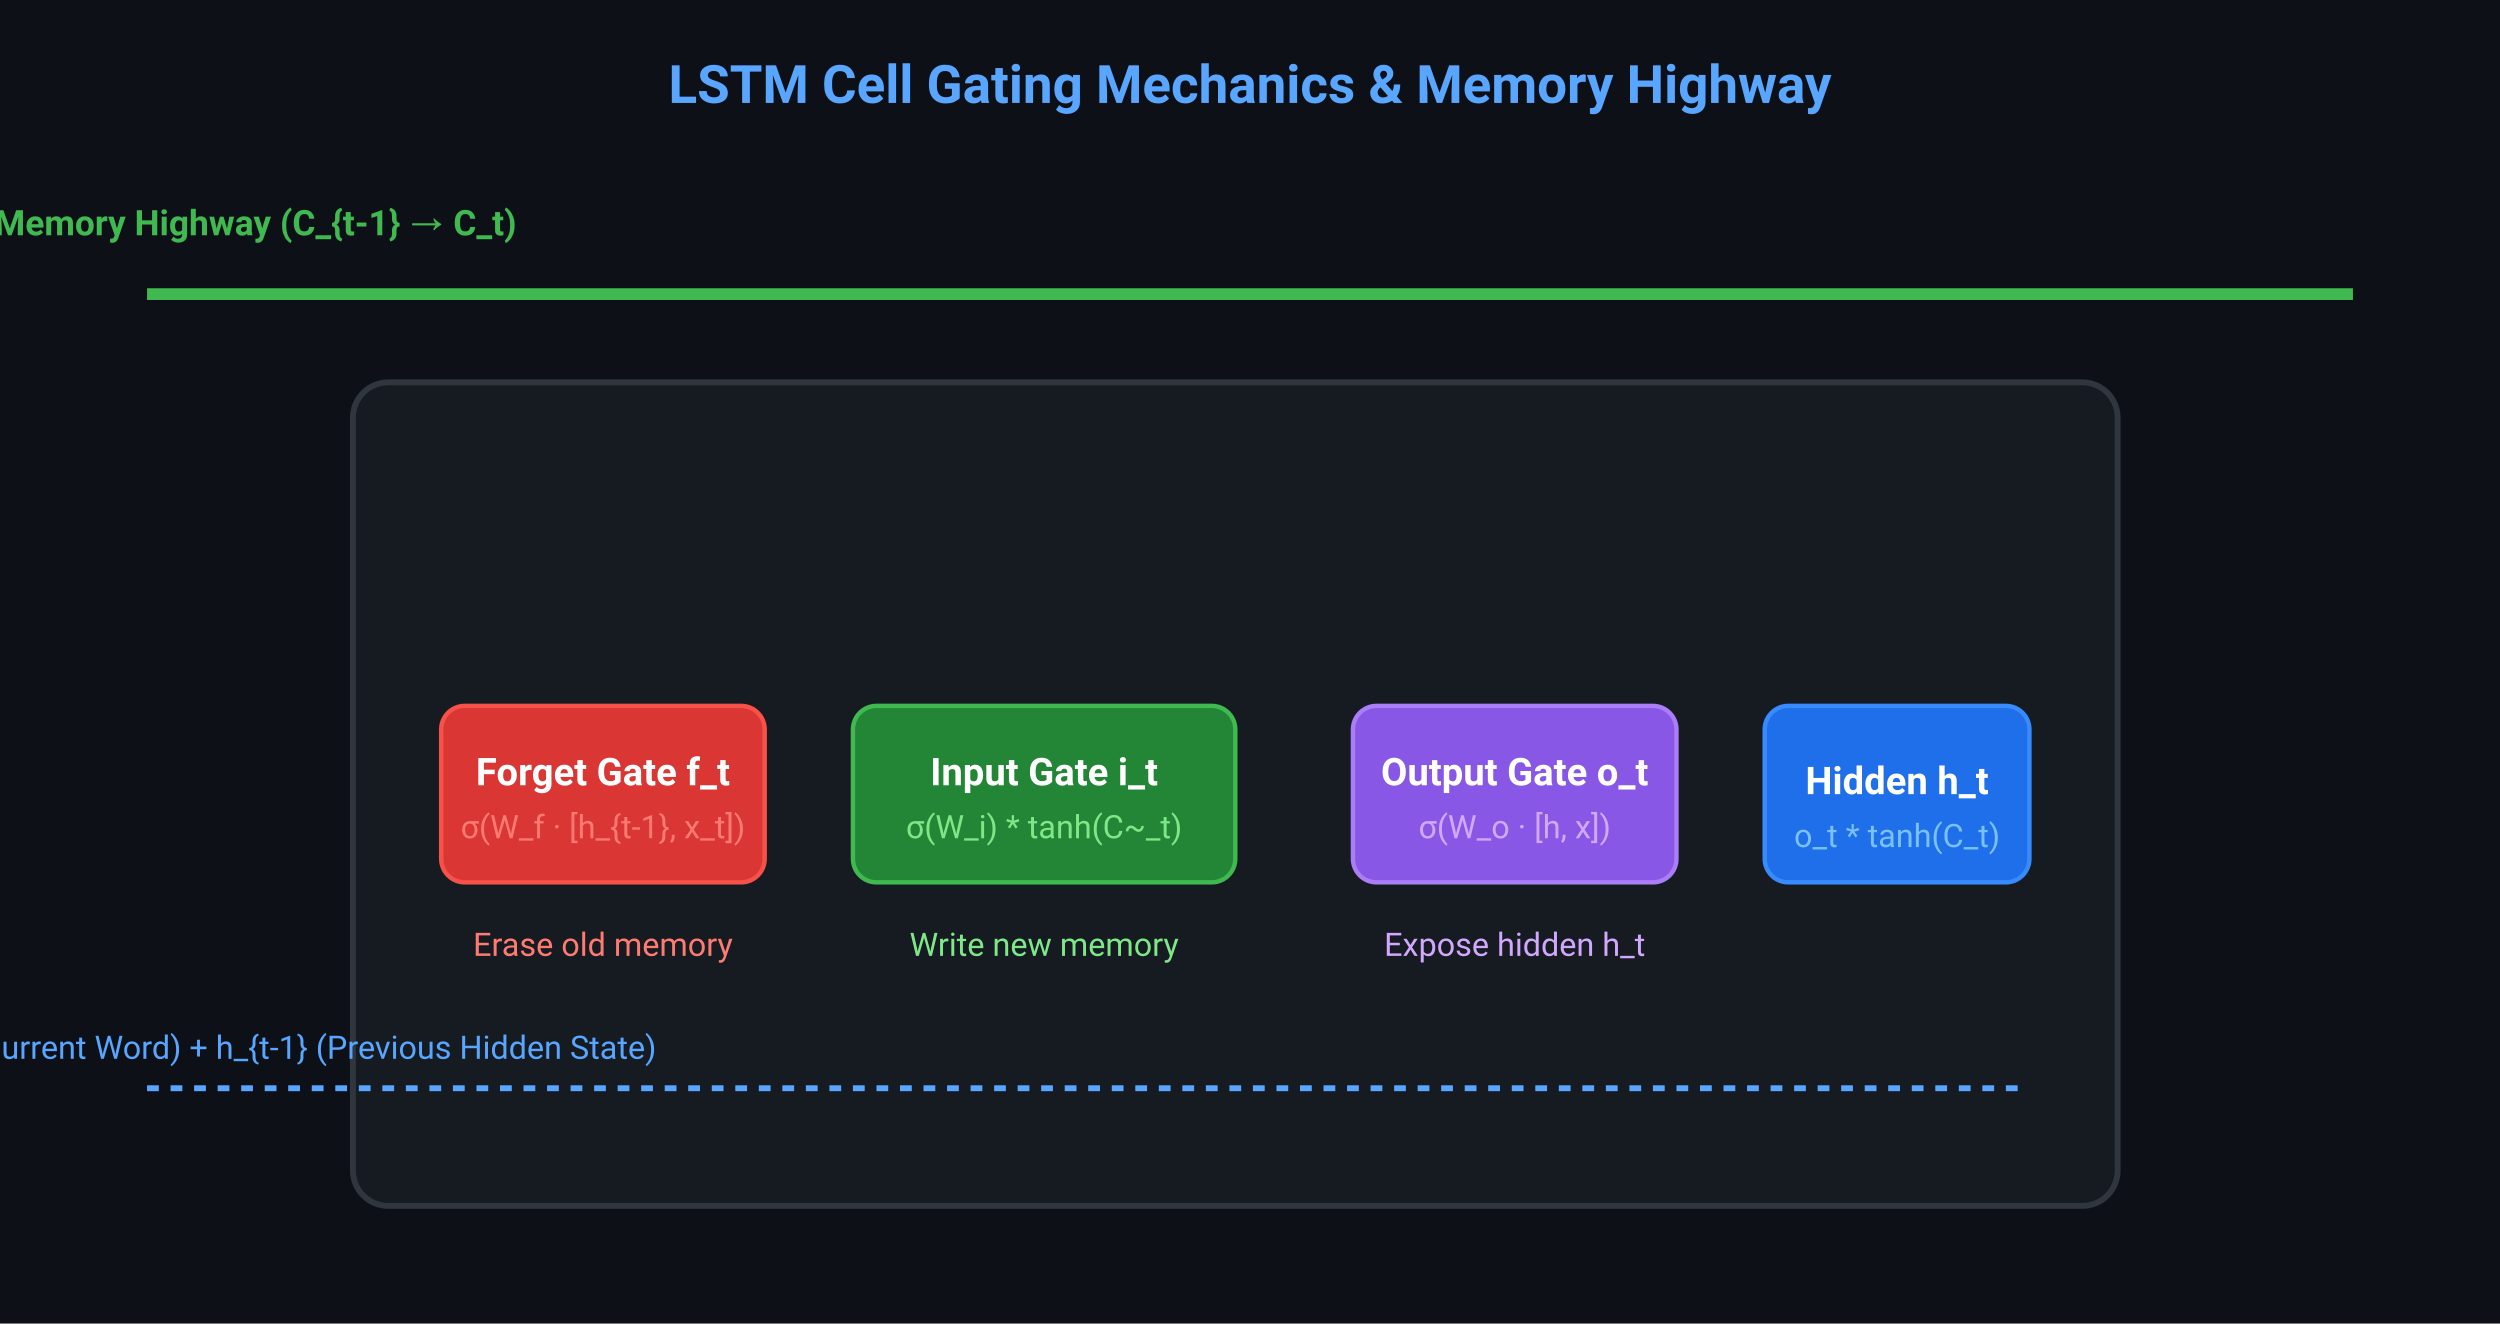
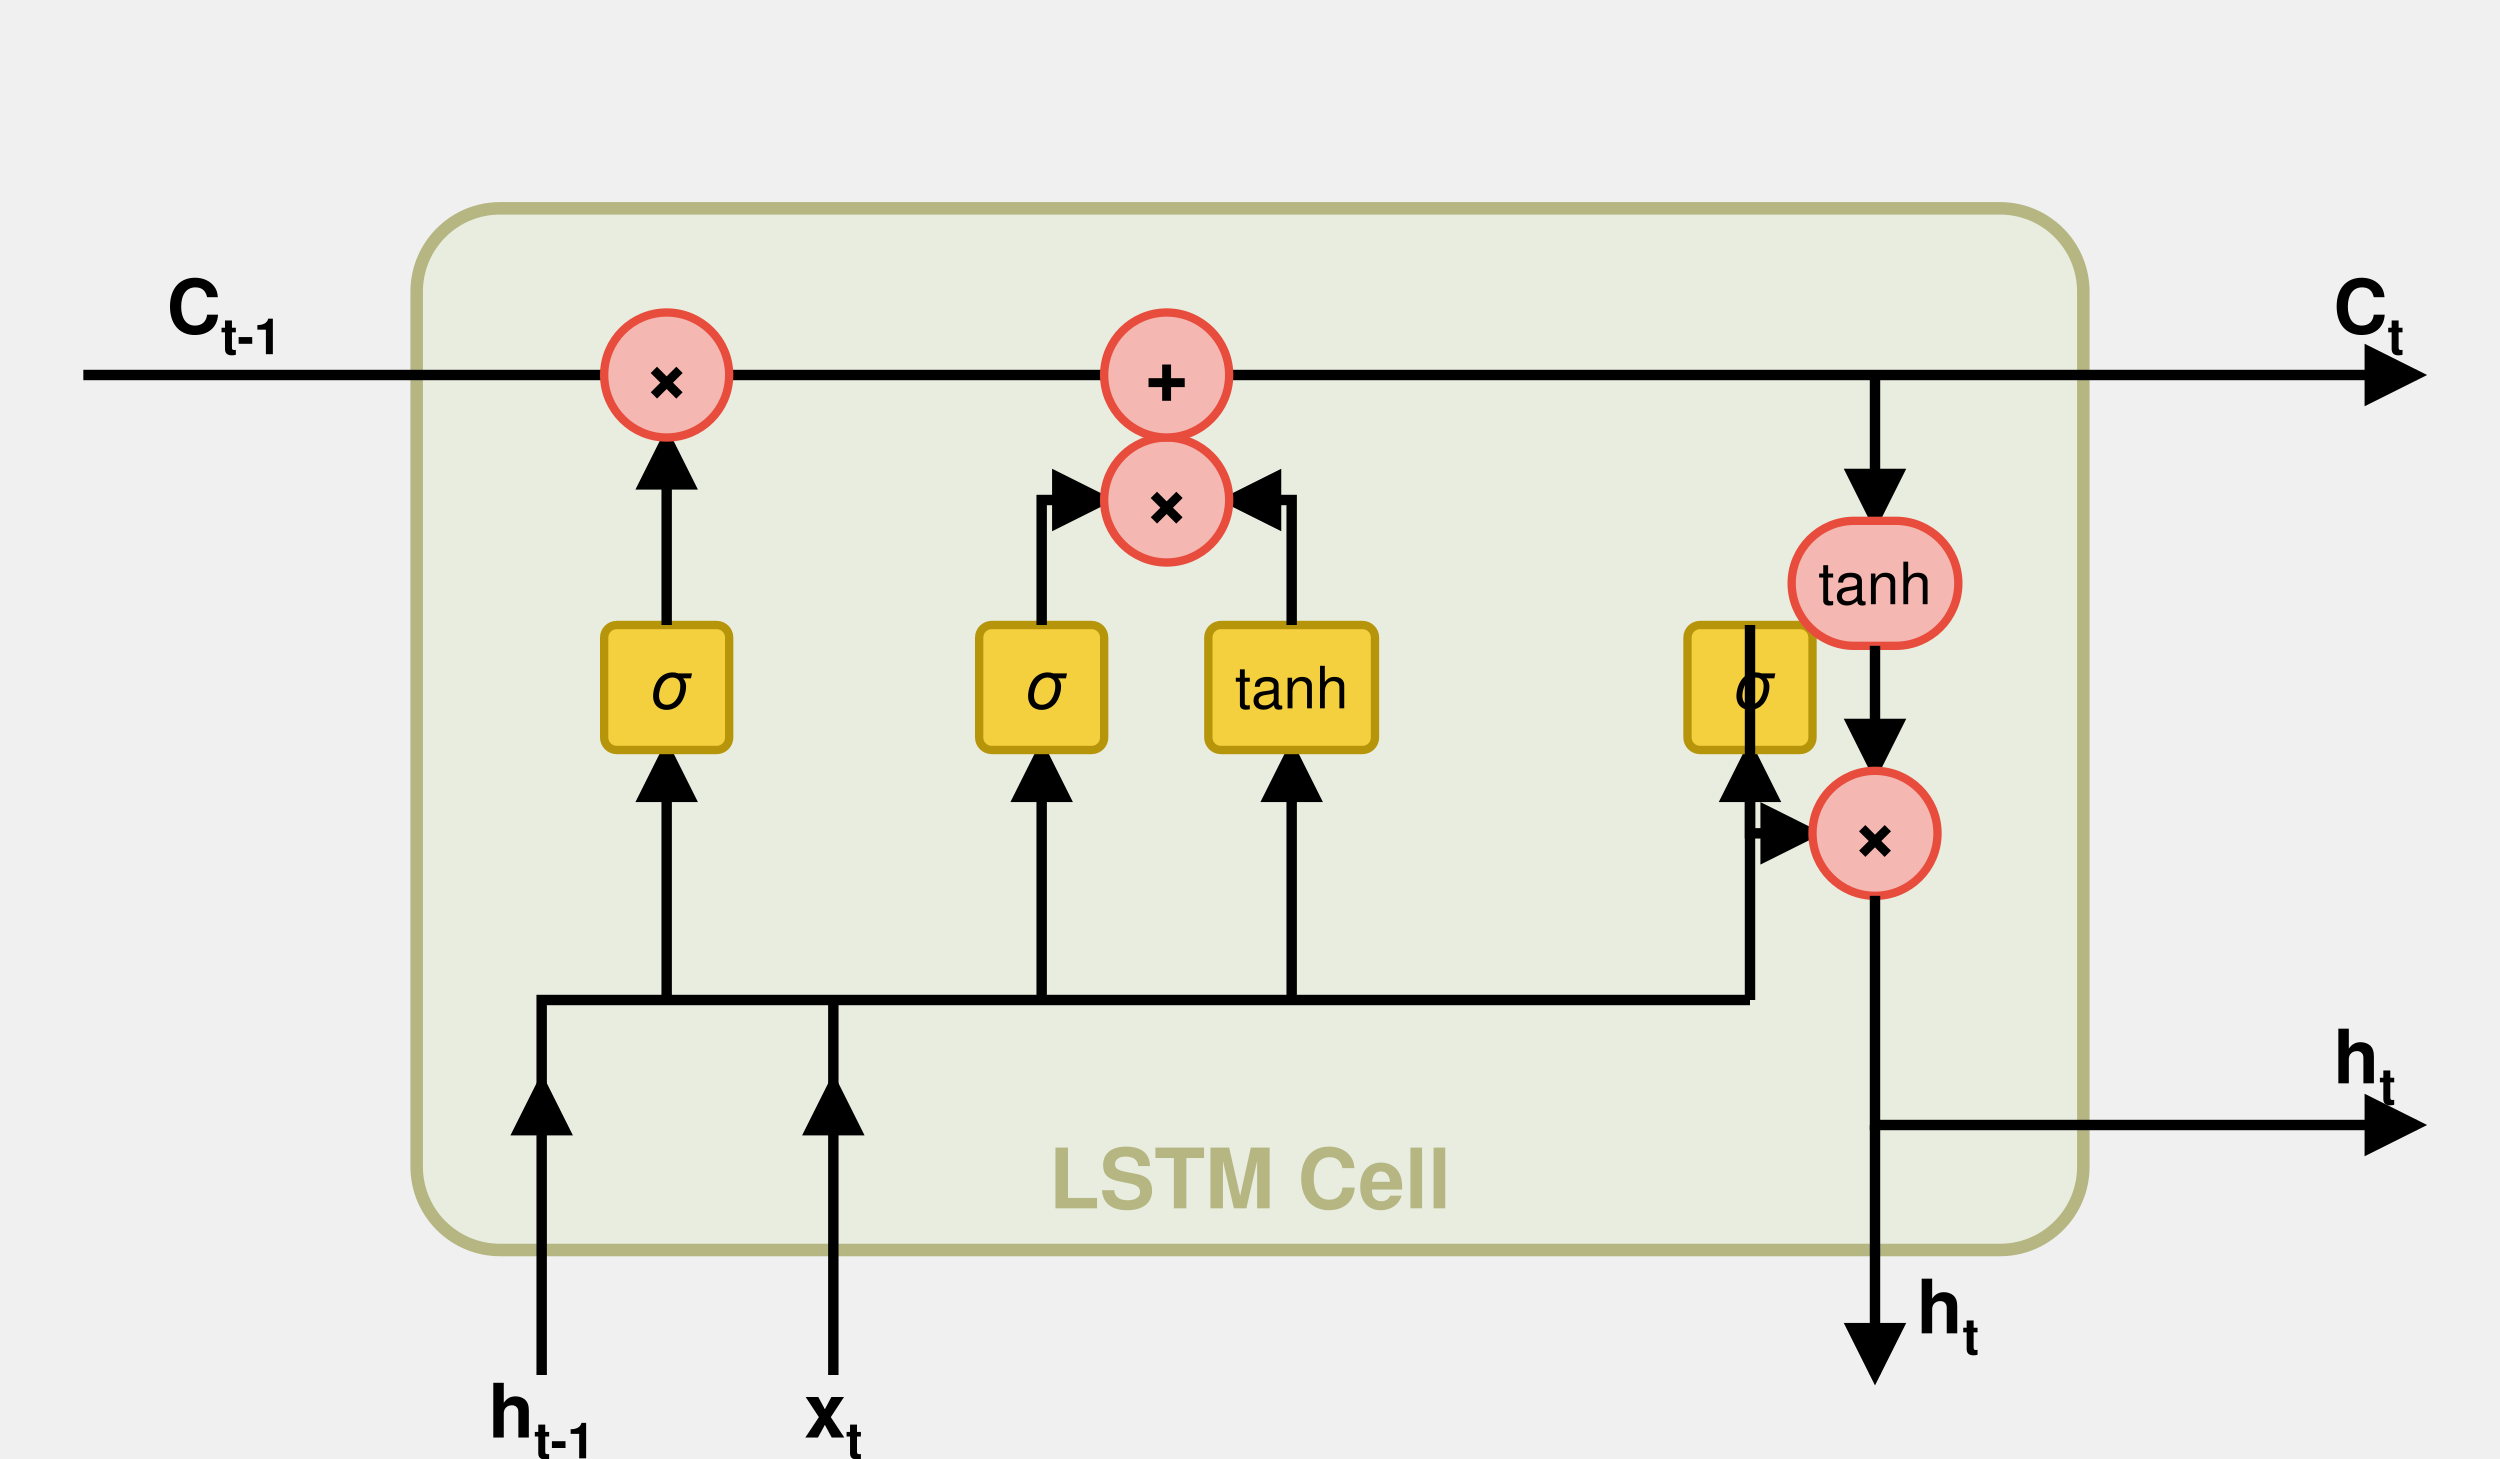
- <svg xmlns="http://www.w3.org/2000/svg" viewBox="0 0 850 450" width="100%" height="100%" style="background-color: #0d1117; font-family: -apple-system, BlinkMacSystemFont, 'Segoe UI', Roboto, Helvetica, Arial, sans-serif;">
-   <style>
-     .title { font-size: 18px; font-weight: bold; fill: #58a6ff; text-anchor: middle; }
-     .box-title { font-size: 13px; font-weight: bold; fill: #ffffff; text-anchor: middle; }
-     .sub-text { font-size: 11px; fill: #8b949e; text-anchor: middle; }
-     .highway { stroke: #3fb950; stroke-width: 4; fill: none; }
-     .arrow { stroke: #58a6ff; stroke-width: 2; marker-end: url(#arrowhead); }
-   </style>
+ <svg xmlns="http://www.w3.org/2000/svg" viewBox="0 0 600 350" width="600" height="350" style="background-color: white; font-family: 'Helvetica Neue', Helvetica, Arial, sans-serif;">
  <defs>
-     <marker id="arrowhead" markerWidth="8" markerHeight="6" refX="7" refY="3" orient="auto">
-       <polygon points="0 0, 8 3, 0 6" fill="#58a6ff" />
+     <marker id="arrow" markerWidth="6" markerHeight="6" refX="5" refY="3" orient="auto">
+       <path d="M0,0 L6,3 L0,6 Z" fill="#000" />
    </marker>
  </defs>
-   <rect width="100%" height="100%" fill="#0d1117" />
-   <text x="425" y="35" class="title">LSTM Cell Gating Mechanics &amp; Memory Highway</text>
-   <path d="M 50 100 L 800 100" class="highway" />
-   <text x="75" y="80" class="sub-text" style="fill:#3fb950; font-weight:bold; font-size:12px;">Cell Memory Highway (C_{t-1} → C_t)</text>
-   <rect x="120" y="130" width="600" height="280" rx="12" fill="#161b22" stroke="#30363d" stroke-width="2" />
-   <rect x="150" y="240" width="110" height="60" rx="8" fill="#da3633" stroke="#f85149" stroke-width="1.5" />
-   <text x="205" y="267" class="box-title">Forget Gate f_t</text>
-   <text x="205" y="285" class="sub-text" style="fill:#ff7b72;">σ(W_f · [h_{t-1}, x_t])</text>
-   <text x="205" y="325" class="sub-text" style="fill:#ff7b72;">Erase old memory</text>
-   <rect x="290" y="240" width="130" height="60" rx="8" fill="#238636" stroke="#3fb950" stroke-width="1.5" />
-   <text x="355" y="267" class="box-title">Input Gate i_t</text>
-   <text x="355" y="285" class="sub-text" style="fill:#7ee787;">σ(W_i) * tanh(C~_t)</text>
-   <text x="355" y="325" class="sub-text" style="fill:#7ee787;">Write new memory</text>
-   <rect x="460" y="240" width="110" height="60" rx="8" fill="#8957e5" stroke="#ab7df8" stroke-width="1.5" />
-   <text x="515" y="267" class="box-title">Output Gate o_t</text>
-   <text x="515" y="285" class="sub-text" style="fill:#d2a8ff;">σ(W_o · [h, x])</text>
-   <text x="515" y="325" class="sub-text" style="fill:#d2a8ff;">Expose hidden h_t</text>
-   <rect x="600" y="240" width="90" height="60" rx="8" fill="#1f6feb" stroke="#388bfd" stroke-width="1.5" />
-   <text x="645" y="270" class="box-title">Hidden h_t</text>
-   <text x="645" y="288" class="sub-text" style="fill:#79c0ff;">o_t * tanh(C_t)</text>
-   <line x1="50" y1="370" x2="690" y2="370" stroke="#58a6ff" stroke-width="2" stroke-dasharray="4,4" />
-   <text x="80" y="360" class="sub-text" style="fill:#58a6ff;">Inputs: x_t (Current Word) + h_{t-1} (Previous Hidden State)</text>
+   <rect x="100" y="50" width="400" height="250" rx="20" fill="#E8EDDF" stroke="#B5B682" stroke-width="3" />
+   <text x="300" y="290" font-size="20" font-weight="bold" fill="#B5B682" text-anchor="middle">LSTM Cell</text>
+   <line x1="20" y1="90" x2="580" y2="90" stroke="#000" stroke-width="2.5" marker-end="url(#arrow)" />
+   <text x="40" y="80" font-size="18" font-weight="bold">C<tspan dy="5" font-size="12">t-1</tspan>
+   </text>
+   <text x="560" y="80" font-size="18" font-weight="bold">C<tspan dy="5" font-size="12">t</tspan>
+   </text>
+   <line x1="130" y1="330" x2="130" y2="260" stroke="#000" stroke-width="2.5" marker-end="url(#arrow)" />
+   <text x="130" y="345" font-size="18" font-weight="bold" text-anchor="middle">h<tspan dy="5" font-size="12">t-1</tspan>
+   </text>
+   <line x1="200" y1="330" x2="200" y2="260" stroke="#000" stroke-width="2.5" marker-end="url(#arrow)" />
+   <text x="200" y="345" font-size="18" font-weight="bold" text-anchor="middle">x<tspan dy="5" font-size="12">t</tspan>
+   </text>
+   <path d="M 130 260 L 130 240 L 420 240" fill="none" stroke="#000" stroke-width="2.5" />
+   <path d="M 200 260 L 200 240" fill="none" stroke="#000" stroke-width="2.5" />
+   <path d="M 160 240 L 160 180" fill="none" stroke="#000" stroke-width="2.5" marker-end="url(#arrow)" />
+   <rect x="145" y="150" width="30" height="30" rx="3" fill="#F4D03F" stroke="#B7950B" stroke-width="2" />
+   <text x="160" y="170" font-size="16" font-style="italic" text-anchor="middle">σ</text>
+   <path d="M 160 150 L 160 105" fill="none" stroke="#000" stroke-width="2.5" marker-end="url(#arrow)" />
+   <circle cx="160" cy="90" r="15" fill="#F5B7B1" stroke="#E74C3C" stroke-width="2" />
+   <text x="160" y="96" font-size="18" font-weight="bold" text-anchor="middle">×</text>
+   <path d="M 250 240 L 250 180" fill="none" stroke="#000" stroke-width="2.5" marker-end="url(#arrow)" />
+   <rect x="235" y="150" width="30" height="30" rx="3" fill="#F4D03F" stroke="#B7950B" stroke-width="2" />
+   <text x="250" y="170" font-size="16" font-style="italic" text-anchor="middle">σ</text>
+   <path d="M 310 240 L 310 180" fill="none" stroke="#000" stroke-width="2.5" marker-end="url(#arrow)" />
+   <rect x="290" y="150" width="40" height="30" rx="3" fill="#F4D03F" stroke="#B7950B" stroke-width="2" />
+   <text x="310" y="170" font-size="14" text-anchor="middle">tanh</text>
+   <path d="M 250 150 L 250 120 L 265 120" fill="none" stroke="#000" stroke-width="2.5" marker-end="url(#arrow)" />
+   <path d="M 310 150 L 310 120 L 295 120" fill="none" stroke="#000" stroke-width="2.5" marker-end="url(#arrow)" />
+   <circle cx="280" cy="120" r="15" fill="#F5B7B1" stroke="#E74C3C" stroke-width="2" />
+   <text x="280" y="126" font-size="18" font-weight="bold" text-anchor="middle">×</text>
+   <path d="M 280 105 L 280 90" fill="none" stroke="#000" stroke-width="2.5" />
+   <circle cx="280" cy="90" r="15" fill="#F5B7B1" stroke="#E74C3C" stroke-width="2" />
+   <text x="280" y="96" font-size="18" font-weight="bold" text-anchor="middle">+</text>
+   <path d="M 420 240 L 420 180" fill="none" stroke="#000" stroke-width="2.5" marker-end="url(#arrow)" />
+   <rect x="405" y="150" width="30" height="30" rx="3" fill="#F4D03F" stroke="#B7950B" stroke-width="2" />
+   <text x="420" y="170" font-size="16" font-style="italic" text-anchor="middle">σ</text>
+   <path d="M 450 90 L 450 125" fill="none" stroke="#000" stroke-width="2.5" marker-end="url(#arrow)" />
+   <rect x="430" y="125" width="40" height="30" rx="15" fill="#F5B7B1" stroke="#E74C3C" stroke-width="2" />
+   <text x="450" y="145" font-size="14" text-anchor="middle">tanh</text>
+   <path d="M 450 155 L 450 185" fill="none" stroke="#000" stroke-width="2.5" marker-end="url(#arrow)" />
+   <path d="M 420 150 L 420 200 L 435 200" fill="none" stroke="#000" stroke-width="2.5" marker-end="url(#arrow)" />
+   <circle cx="450" cy="200" r="15" fill="#F5B7B1" stroke="#E74C3C" stroke-width="2" />
+   <text x="450" y="206" font-size="18" font-weight="bold" text-anchor="middle">×</text>
+   <path d="M 450 215 L 450 270 L 580 270" fill="none" stroke="#000" stroke-width="2.5" marker-end="url(#arrow)" />
+   <text x="560" y="260" font-size="18" font-weight="bold">h<tspan dy="5" font-size="12">t</tspan>
+   </text>
+   <path d="M 450 270 L 450 330" fill="none" stroke="#000" stroke-width="2.5" marker-end="url(#arrow)" />
+   <text x="460" y="320" font-size="18" font-weight="bold">h<tspan dy="5" font-size="12">t</tspan>
+   </text>
</svg>
